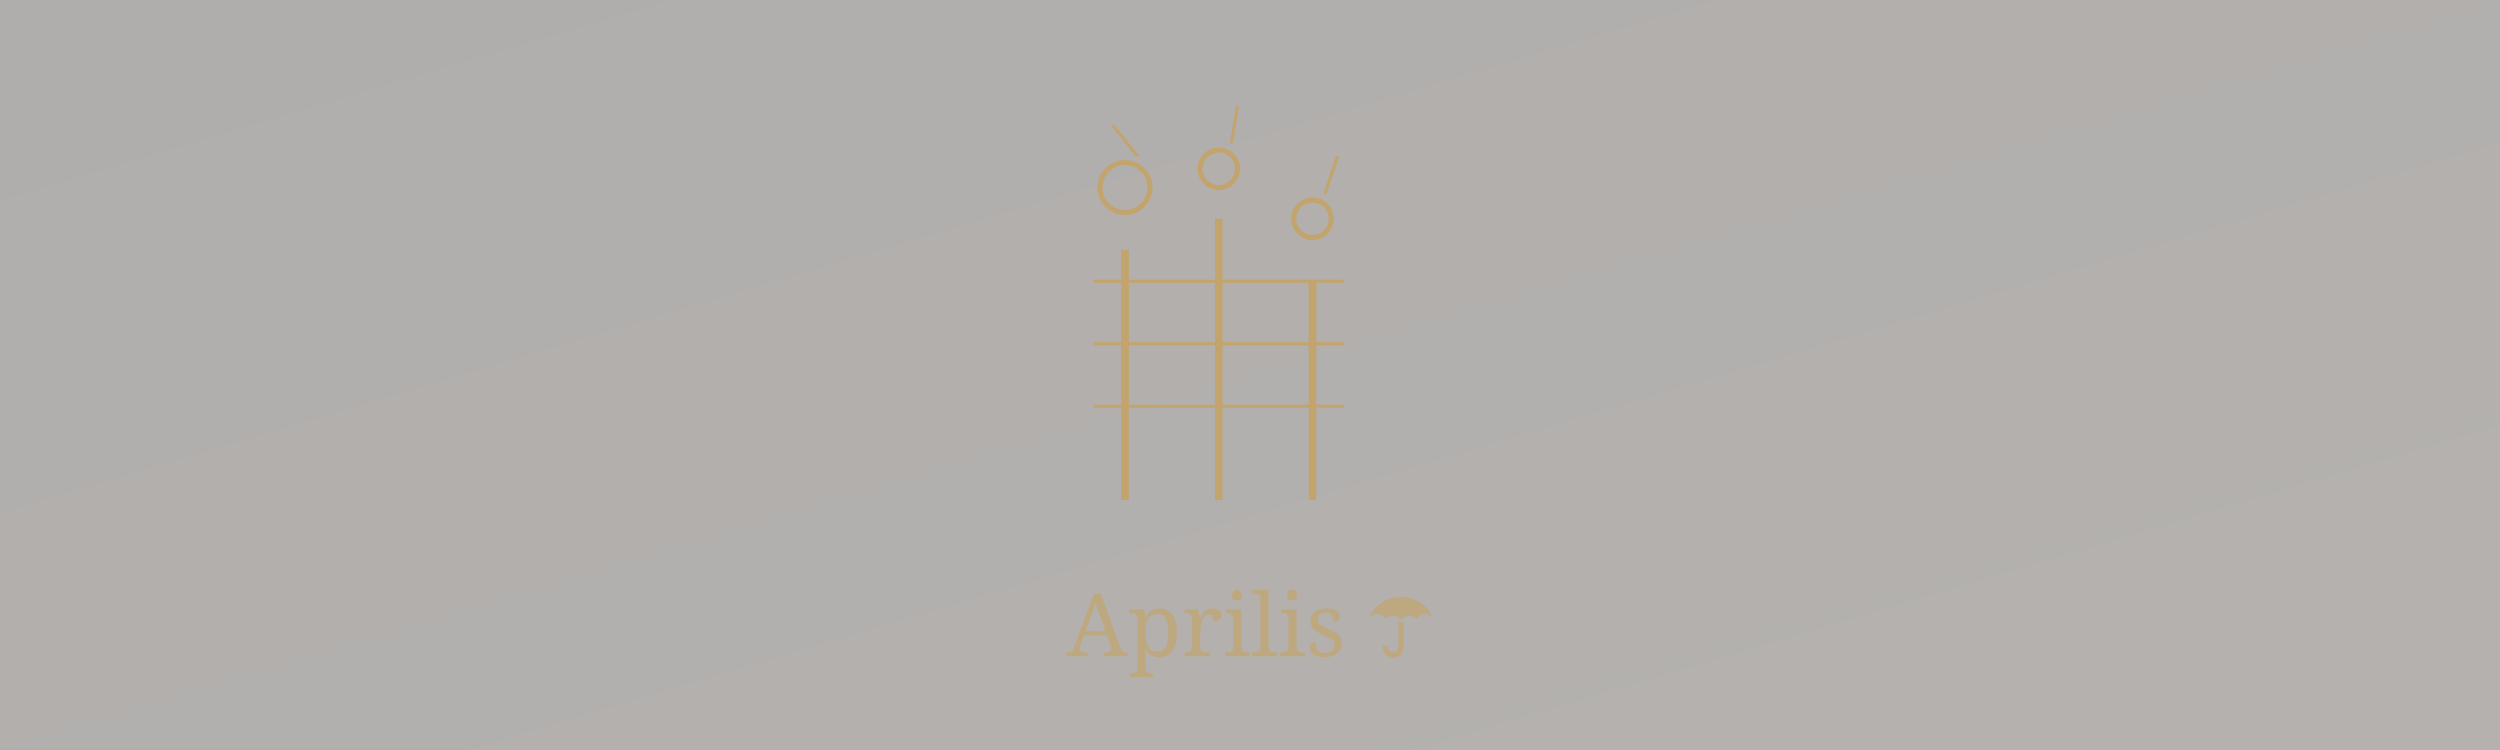
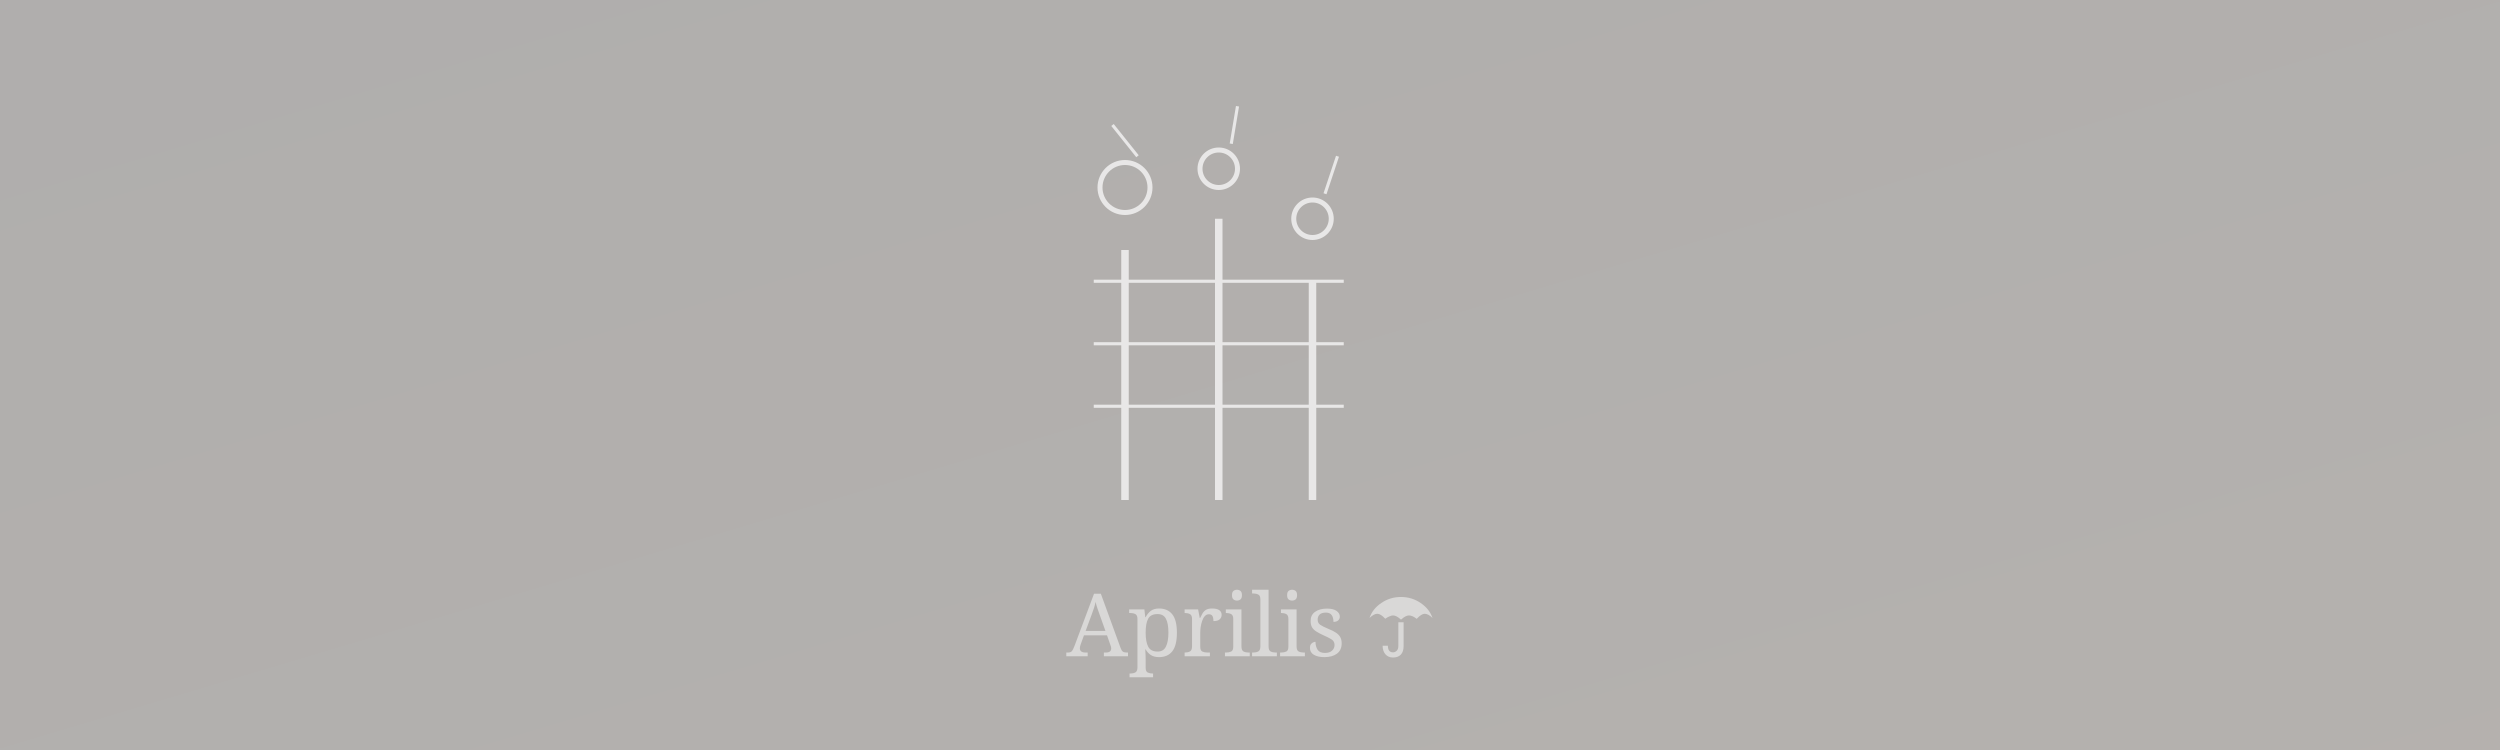
<svg xmlns="http://www.w3.org/2000/svg" viewBox="0 0 400 120">
  <defs>
    <linearGradient id="bg" x1="0" y1="0" x2="1" y2="1">
      <stop offset="0%" stop-color="#1a1410" />
      <stop offset="100%" stop-color="#2a1f15" />
    </linearGradient>
  </defs>
  <rect width="400" height="120" fill="url(#bg)" opacity="0.3" />
-   <g transform="translate(200,55)" stroke="#c9a050" stroke-width="1" fill="none" opacity="0.7">
+   <g transform="translate(200,55)" stroke="#ffffff" stroke-width="1" fill="none" opacity="0.7">
    <line x1="-20" y1="25" x2="-20" y2="-15" stroke-width="1.2" />
    <line x1="-5" y1="25" x2="-5" y2="-20" stroke-width="1.2" />
    <line x1="10" y1="25" x2="10" y2="-10" stroke-width="1.2" />
    <line x1="-25" y1="-10" x2="15" y2="-10" stroke-width="0.5" />
    <line x1="-25" y1="0" x2="15" y2="0" stroke-width="0.5" />
    <line x1="-25" y1="10" x2="15" y2="10" stroke-width="0.5" />
    <circle cx="-20" cy="-25" r="4" stroke-width="0.8" />
    <circle cx="-5" cy="-28" r="3" stroke-width="0.8" />
    <circle cx="10" cy="-20" r="3" stroke-width="0.8" />
    <line x1="-18" y1="-30" x2="-22" y2="-35" stroke-width="0.5" />
    <line x1="-3" y1="-32" x2="-2" y2="-38" stroke-width="0.5" />
    <line x1="12" y1="-24" x2="14" y2="-30" stroke-width="0.5" />
  </g>
-   <text x="200" y="105" text-anchor="middle" fill="#c9a050" opacity="0.5" font-family="serif" font-size="14">Aprilis ☂</text>
+   <text x="200" y="105" text-anchor="middle" fill="#ffffff" opacity="0.5" font-family="serif" font-size="14">Aprilis ☂</text>
</svg>
